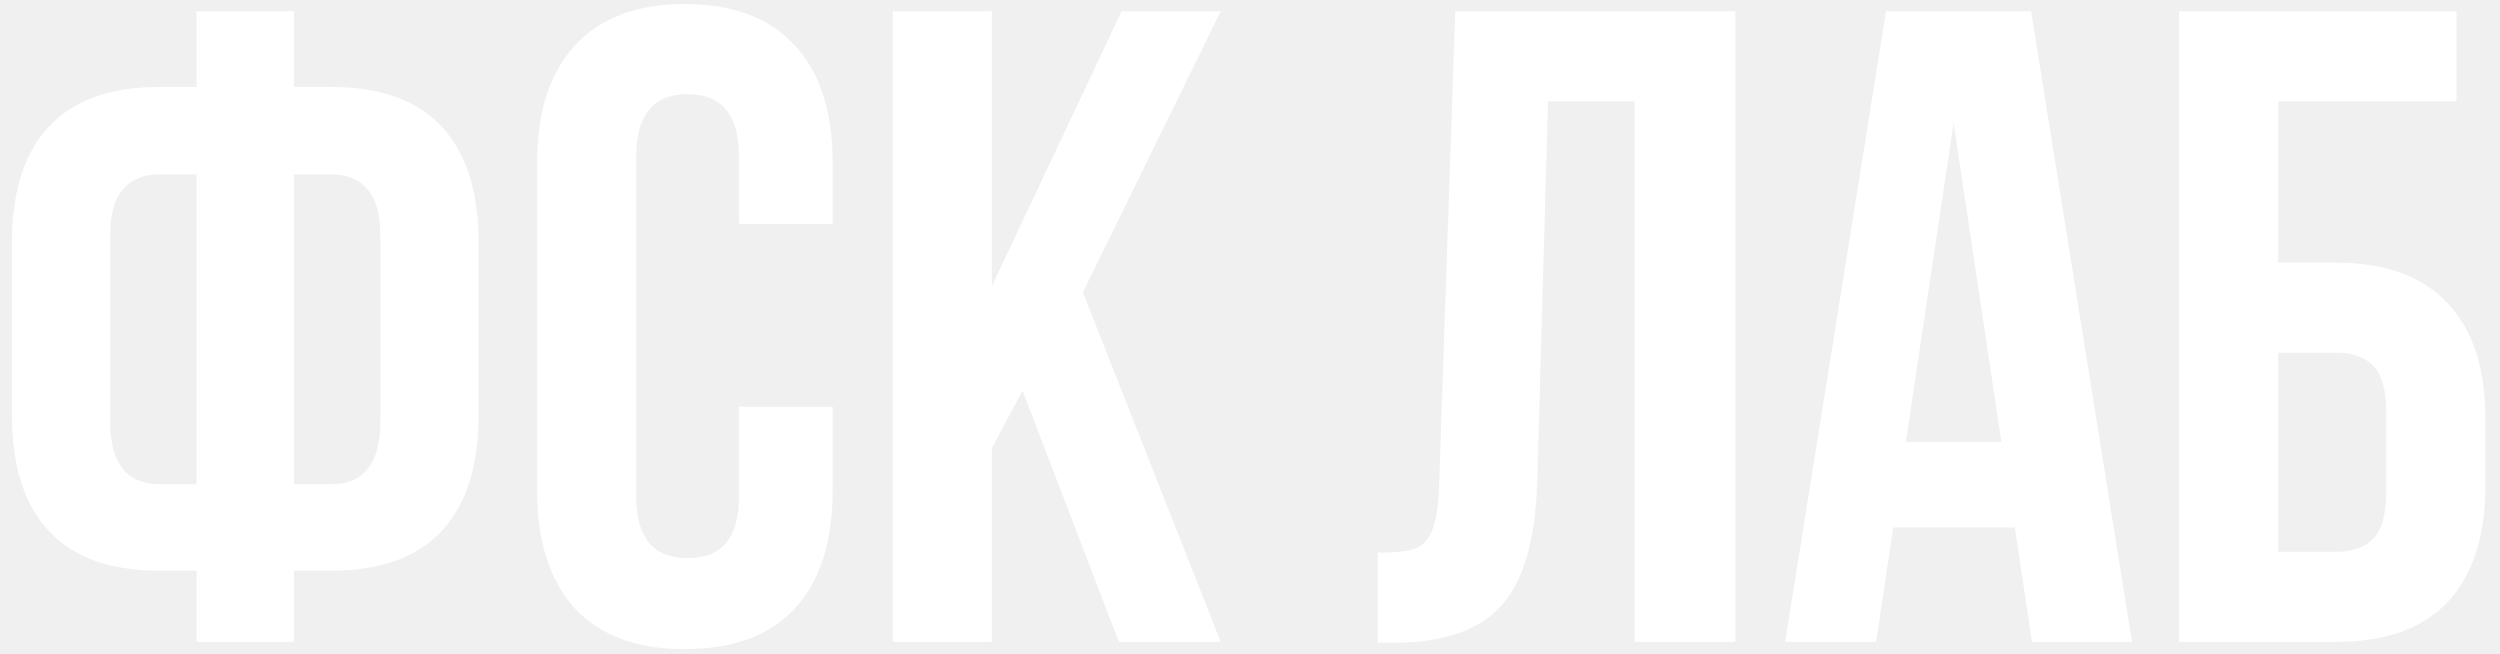
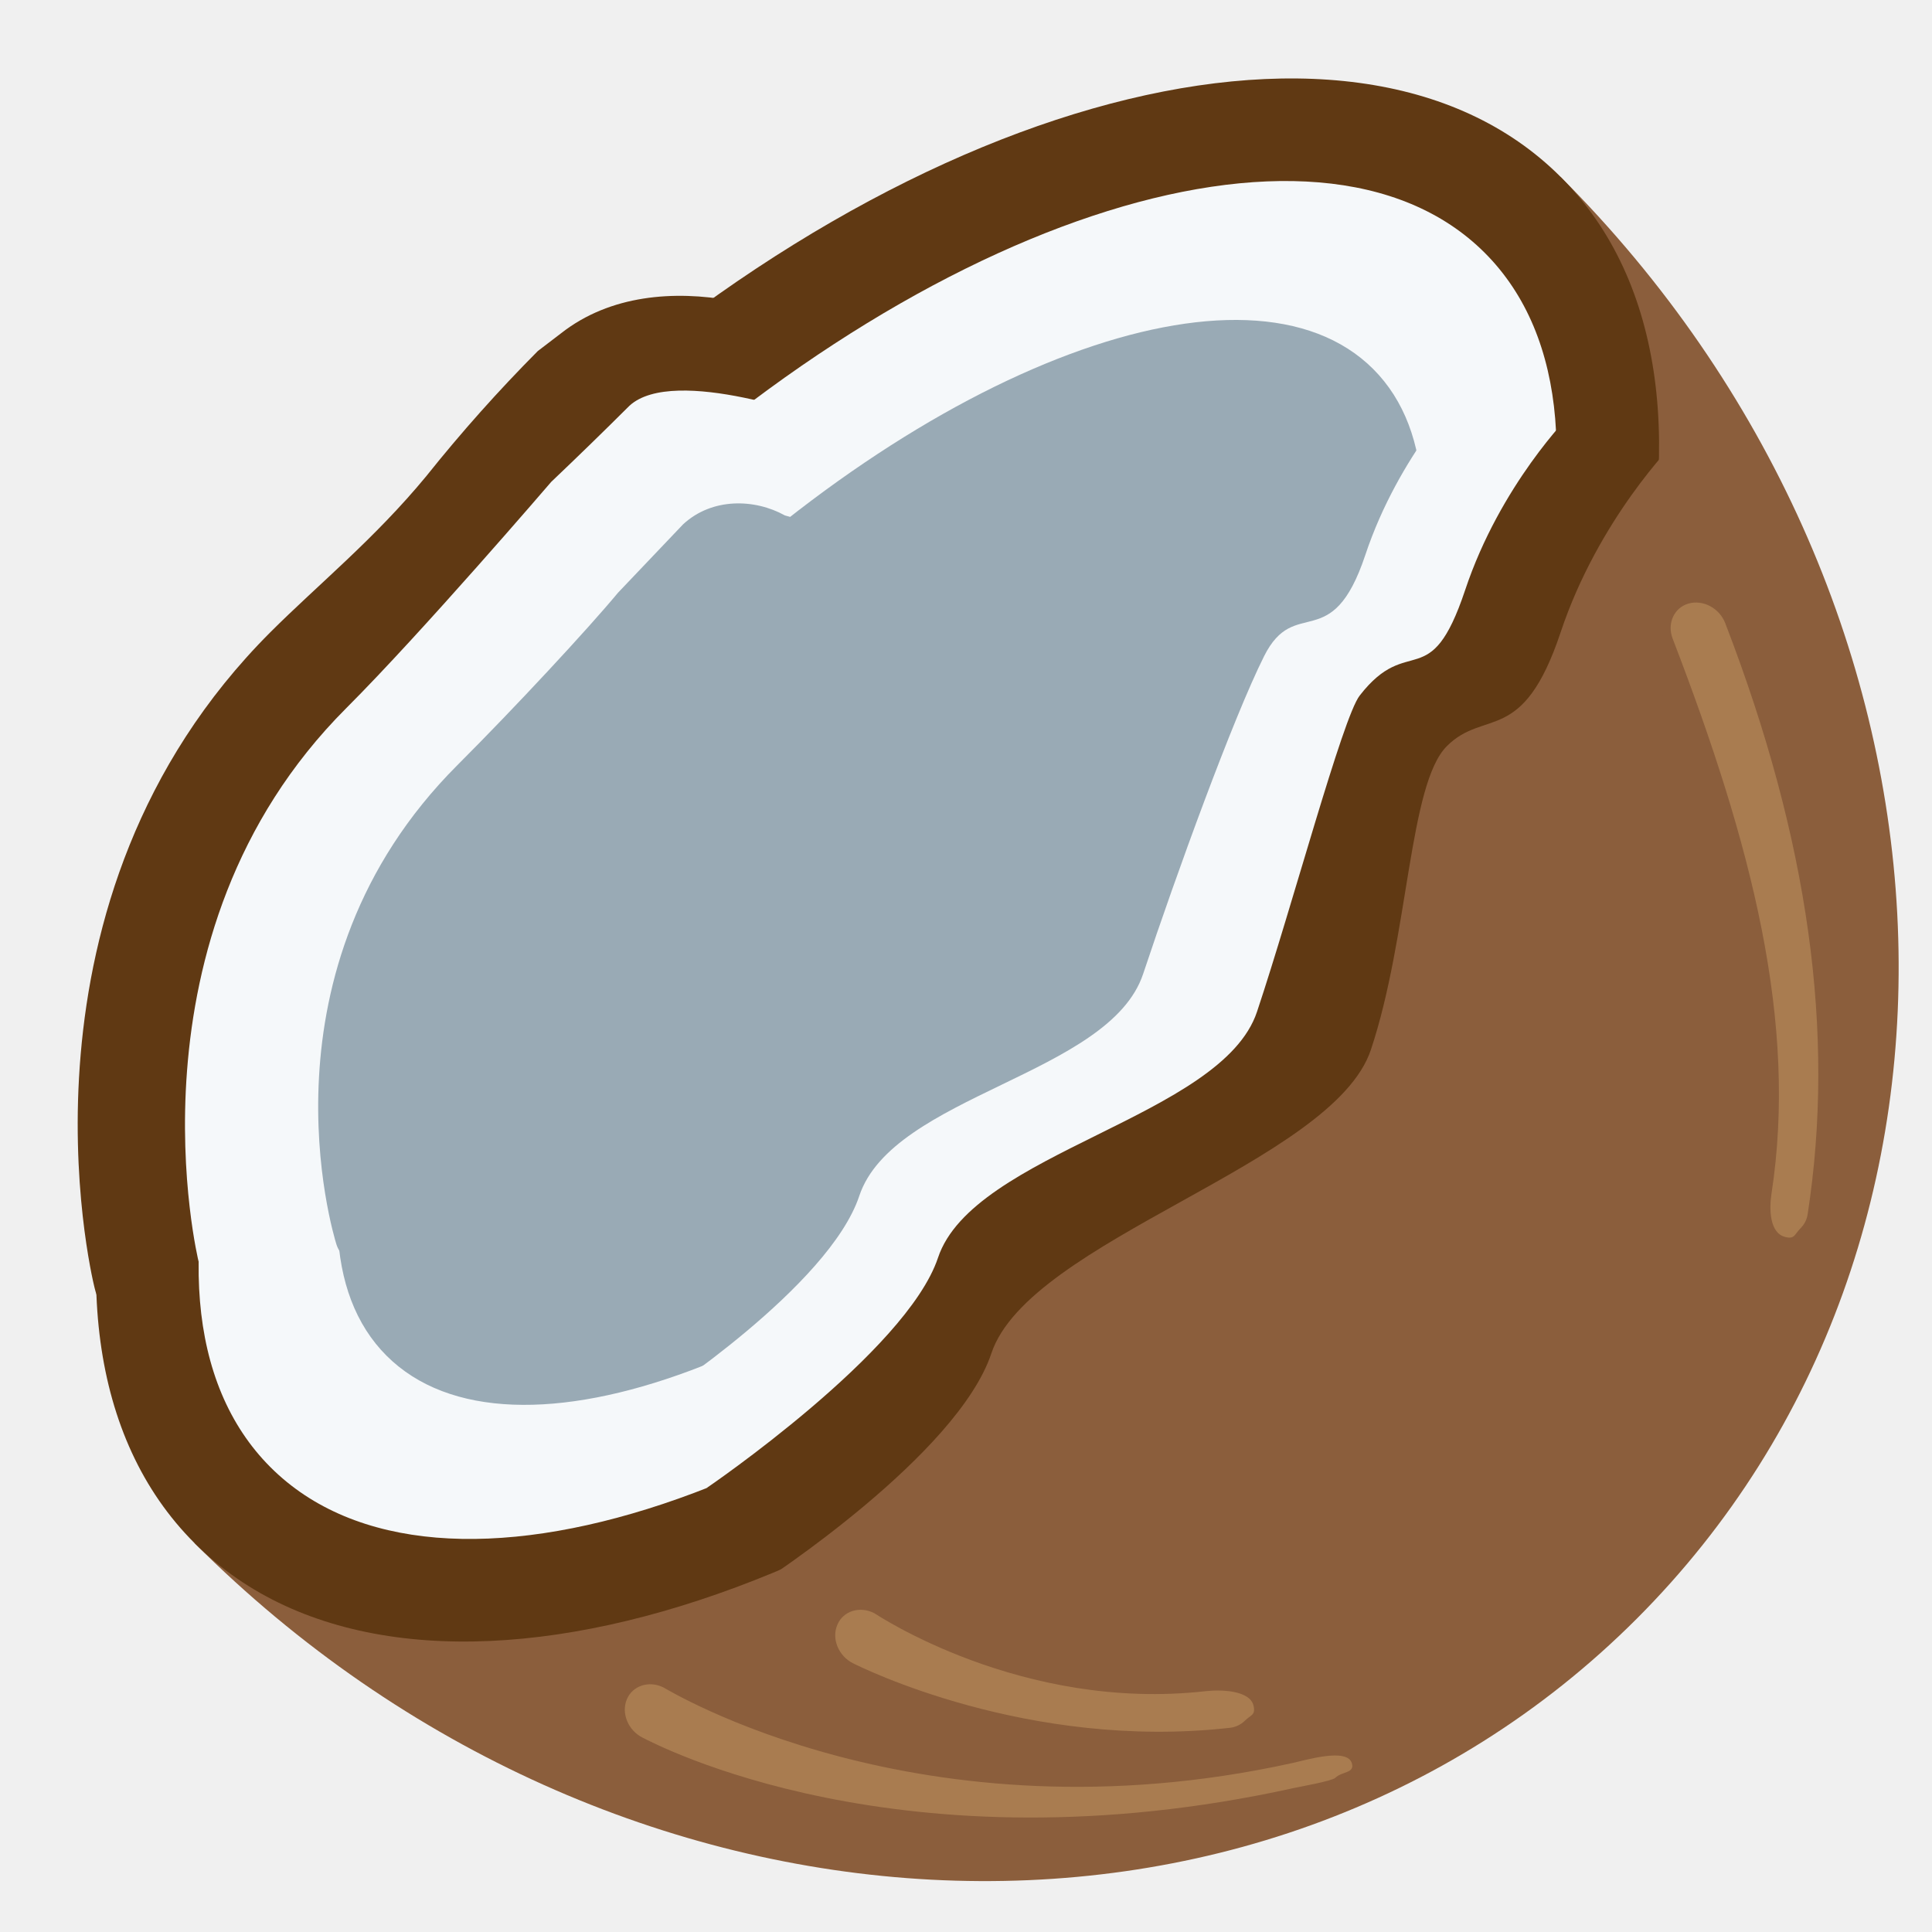
- <svg xmlns="http://www.w3.org/2000/svg" width="111" height="29" viewBox="0 0 111 29" fill="none">
-   <path d="M7.09 25.34c-2.188 0-3.828-.587-4.92-1.76C1.075 22.407.53 20.687.53 18.42v-7.64c0-2.267.546-3.987 1.64-5.16 1.092-1.173 2.732-1.76 4.92-1.76h1.64V.5h4.32v3.36h1.64c2.186 0 3.826.587 4.92 1.76 1.092 1.173 1.64 2.893 1.64 5.16v7.64c0 2.267-.548 3.987-1.64 5.16-1.094 1.173-2.734 1.76-4.92 1.76h-1.64v3.16H8.73v-3.16H7.09Zm0-17.6c-.72 0-1.268.227-1.64.68-.374.427-.56 1.12-.56 2.08v8.2c0 1.867.732 2.8 2.2 2.8h1.64V7.74H7.09Zm5.96 13.76h1.64c1.466 0 2.2-.933 2.2-2.8v-8.2c0-.96-.188-1.653-.56-2.08-.374-.453-.92-.68-1.64-.68h-1.64V21.5Zm23.92.28c0 2.267-.56 4.013-1.68 5.24-1.12 1.2-2.747 1.8-4.88 1.8-2.134 0-3.76-.6-4.88-1.8-1.12-1.227-1.68-2.973-1.68-5.24V7.22c0-2.267.56-4 1.68-5.2C26.65.793 28.275.18 30.41.18c2.133 0 3.76.613 4.88 1.84 1.12 1.2 1.68 2.933 1.68 5.2v2.72h-4.16v-3c0-1.84-.76-2.76-2.28-2.76-1.52 0-2.28.92-2.28 2.76v15.12c0 1.813.76 2.72 2.28 2.72 1.52 0 2.28-.907 2.28-2.72v-4h4.16v3.72Zm7.07-1.88v8.6h-4.4V.5h4.4v12.2L49.8.5h4.4l-6.12 12.48L54.2 28.5h-4.52L45.4 17.34l-1.36 2.56Zm17.133 4.64c.72 0 1.253-.053 1.6-.16.373-.133.64-.4.8-.8.186-.427.293-1.067.32-1.92L64.612.5h12.44v28h-4.48v-24h-3.84l-.48 16.92c-.08 2.56-.614 4.387-1.6 5.48-.987 1.093-2.587 1.64-4.8 1.64h-.68v-4ZM90.22 28.5l-.76-5.08h-5.4l-.76 5.08h-4.04l4.48-28h6.44l4.48 28h-4.44Zm-1.36-8.88L86.74 5.46l-2.12 14.16h4.24ZM96.75.5h12.319v4h-7.92v7.16h2.56c2.187 0 3.84.6 4.96 1.8 1.12 1.173 1.68 2.88 1.68 5.12v3c0 2.24-.56 3.96-1.68 5.16-1.12 1.173-2.773 1.76-4.96 1.76h-6.96V.5Zm6.959 24c.747 0 1.307-.2 1.68-.6.374-.4.56-1.08.56-2.04V18.3c0-.96-.186-1.64-.56-2.04-.373-.4-.933-.6-1.68-.6h-2.56v8.84h2.56Z" fill="#fff" />
+ <svg xmlns="http://www.w3.org/2000/svg" width="45" height="45" viewBox="0 0 45 45" fill="none">
+   <path d="M38.117 37.709c8.788-8.787 7.997-23.824-1.767-33.588L4.53 35.941c9.764 9.765 24.801 10.554 33.587 1.768" fill="#8B5E3C" />
+   <path d="M36.35 4.121c4.881 4.881 1.716 15.963-7.07 24.75-8.789 8.787-19.869 11.951-24.75 7.07-4.881-4.88-1.716-15.961 7.071-24.748C20.39 2.405 31.47-.76 36.35 4.12Z" fill="#603913" />
+   <path d="M5.511 30.271a1.248 1.248 0 0 1-2.096-.586c-.085-.336-1.969-8.337 3.766-14.072 1.4-1.4 3.479-4.718 4.07-5.68.5-.52.918-.338 1.873-1.294.437-.438 1.756-2.81 5.548.786.438.415.488 1.098.145 1.594L5.657 30.096a1.336 1.336 0 0 1-.146.175" fill="#F5F8FA" />
+   <path d="M13.072 7.76c2.292-1.796 5.972-.394 6.876.495.853.852.583 2.48-.102 3.472L6.685 30.807a2.498 2.498 0 0 1-4.485-.823c-.09-.367-2.13-9.029 4.096-15.257 1.115-1.114 2.424-2.17 3.636-3.64a35.96 35.96 0 0 1 2.594-2.91l.546-.417Zm1.588 1.692a106.84 106.84 0 0 1-1.821 1.772s-3.005 3.503-4.775 5.271c-5.301 5.304-3.438 12.891-3.438 12.891L19.192 9.791s-3.49-1.302-4.532-.339" fill="#603913" />
+   <path d="M34.583 5.889c3.904 3.905.74 13.402-7.072 21.212-7.81 7.81-17.307 10.977-21.212 7.072-3.905-3.906-.74-13.403 7.07-21.213C21.18 5.149 30.677 1.984 34.583 5.889Z" fill="#F5F8FA" />
+   <path d="M31.985 8.596c2.898 2.898.104 10.393-6.242 16.739-6.348 6.348-13.84 9.14-16.74 6.242C6.107 28.68 8.9 21.186 15.247 14.84c6.347-6.347 13.841-9.142 16.739-6.243" fill="#99AAB5" />
+   <path d="m19.751 12.424-1.47-.419c-.702-.39-1.694-.418-2.37.207l-1.515 1.592c-.716.862-2.397 2.672-3.742 4.017-4.759 4.759-2.899 10.903-2.818 11.163a.625.625 0 0 0 1.11.168l10.996-15.836a.625.625 0 0 0-.19-.892" fill="#99AAB5" />
+   <path d="M15.3 32.57s4.011-2.606 4.714-4.714c.786-2.356 5.827-2.815 6.612-5.172.784-2.357 2.095-5.957 2.816-7.398.72-1.441 1.573-.001 2.358-2.357.785-2.359 2.355-3.93 2.355-3.93s0 11.001-2.355 13.357c-2.358 2.358-11.786 11.786-12.573 10.999-.785-.785-3.927-.785-3.927-.785" fill="#F5F8FA" />
+   <path d="M16.453 34.663s4.662-3.172 5.395-5.368c.818-2.455 6.612-3.274 7.43-5.729.82-2.455 1.995-6.857 2.392-7.365 1.145-1.474 1.635-.001 2.455-2.454.818-2.458 2.454-4.093 2.454-4.093s0 11.457-2.454 13.912C31.67 26.023 21.849 35.843 21.03 35.024c-.82-.818-4.578-.361-4.578-.361" fill="#603913" />
+   <path d="M17.789 36.825s4.512-2.931 5.302-5.303c.884-2.65 7.956-4.42 8.84-7.072.884-2.651.884-6.186 1.768-7.07.884-.885 1.767 0 2.651-2.652.884-2.652 2.651-4.42 2.651-4.42s0 12.375-2.651 15.027c-2.651 2.651-13.258 13.258-14.141 12.374-.885-.884-4.42-.884-4.42-.884" fill="#8B5E3C" />
+   <path d="M28.995 40.079a.587.587 0 0 1-.349.165c-4.711.532-8.616-1.422-8.781-1.505-.336-.171-.5-.57-.362-.893.134-.323.52-.446.86-.272.036.019 3.428 2.303 7.726 1.816.356-.04 1.032-.019 1.11.345.046.219-.065.206-.204.344Zm12.946-11.474c-.144.142-.134.265-.362.206-.36-.091-.373-.645-.319-.997.615-3.989-.45-8.13-2.301-12.94-.135-.35.033-.719.367-.815.339-.099.724.105.858.456 1.944 5.041 2.571 9.544 1.92 13.765a.577.577 0 0 1-.163.325Zm-10.455 12.46c-.114-.356-1.045-.075-1.391.001-8.669 1.908-14.575-1.731-14.64-1.761-.34-.17-.724-.042-.856.279-.133.322.032.722.37.89.281.141 6.01 3.187 15.156 1.175.114-.026.901-.164.977-.24.153-.153.462-.104.384-.344" fill="#A97C50" />
</svg>
